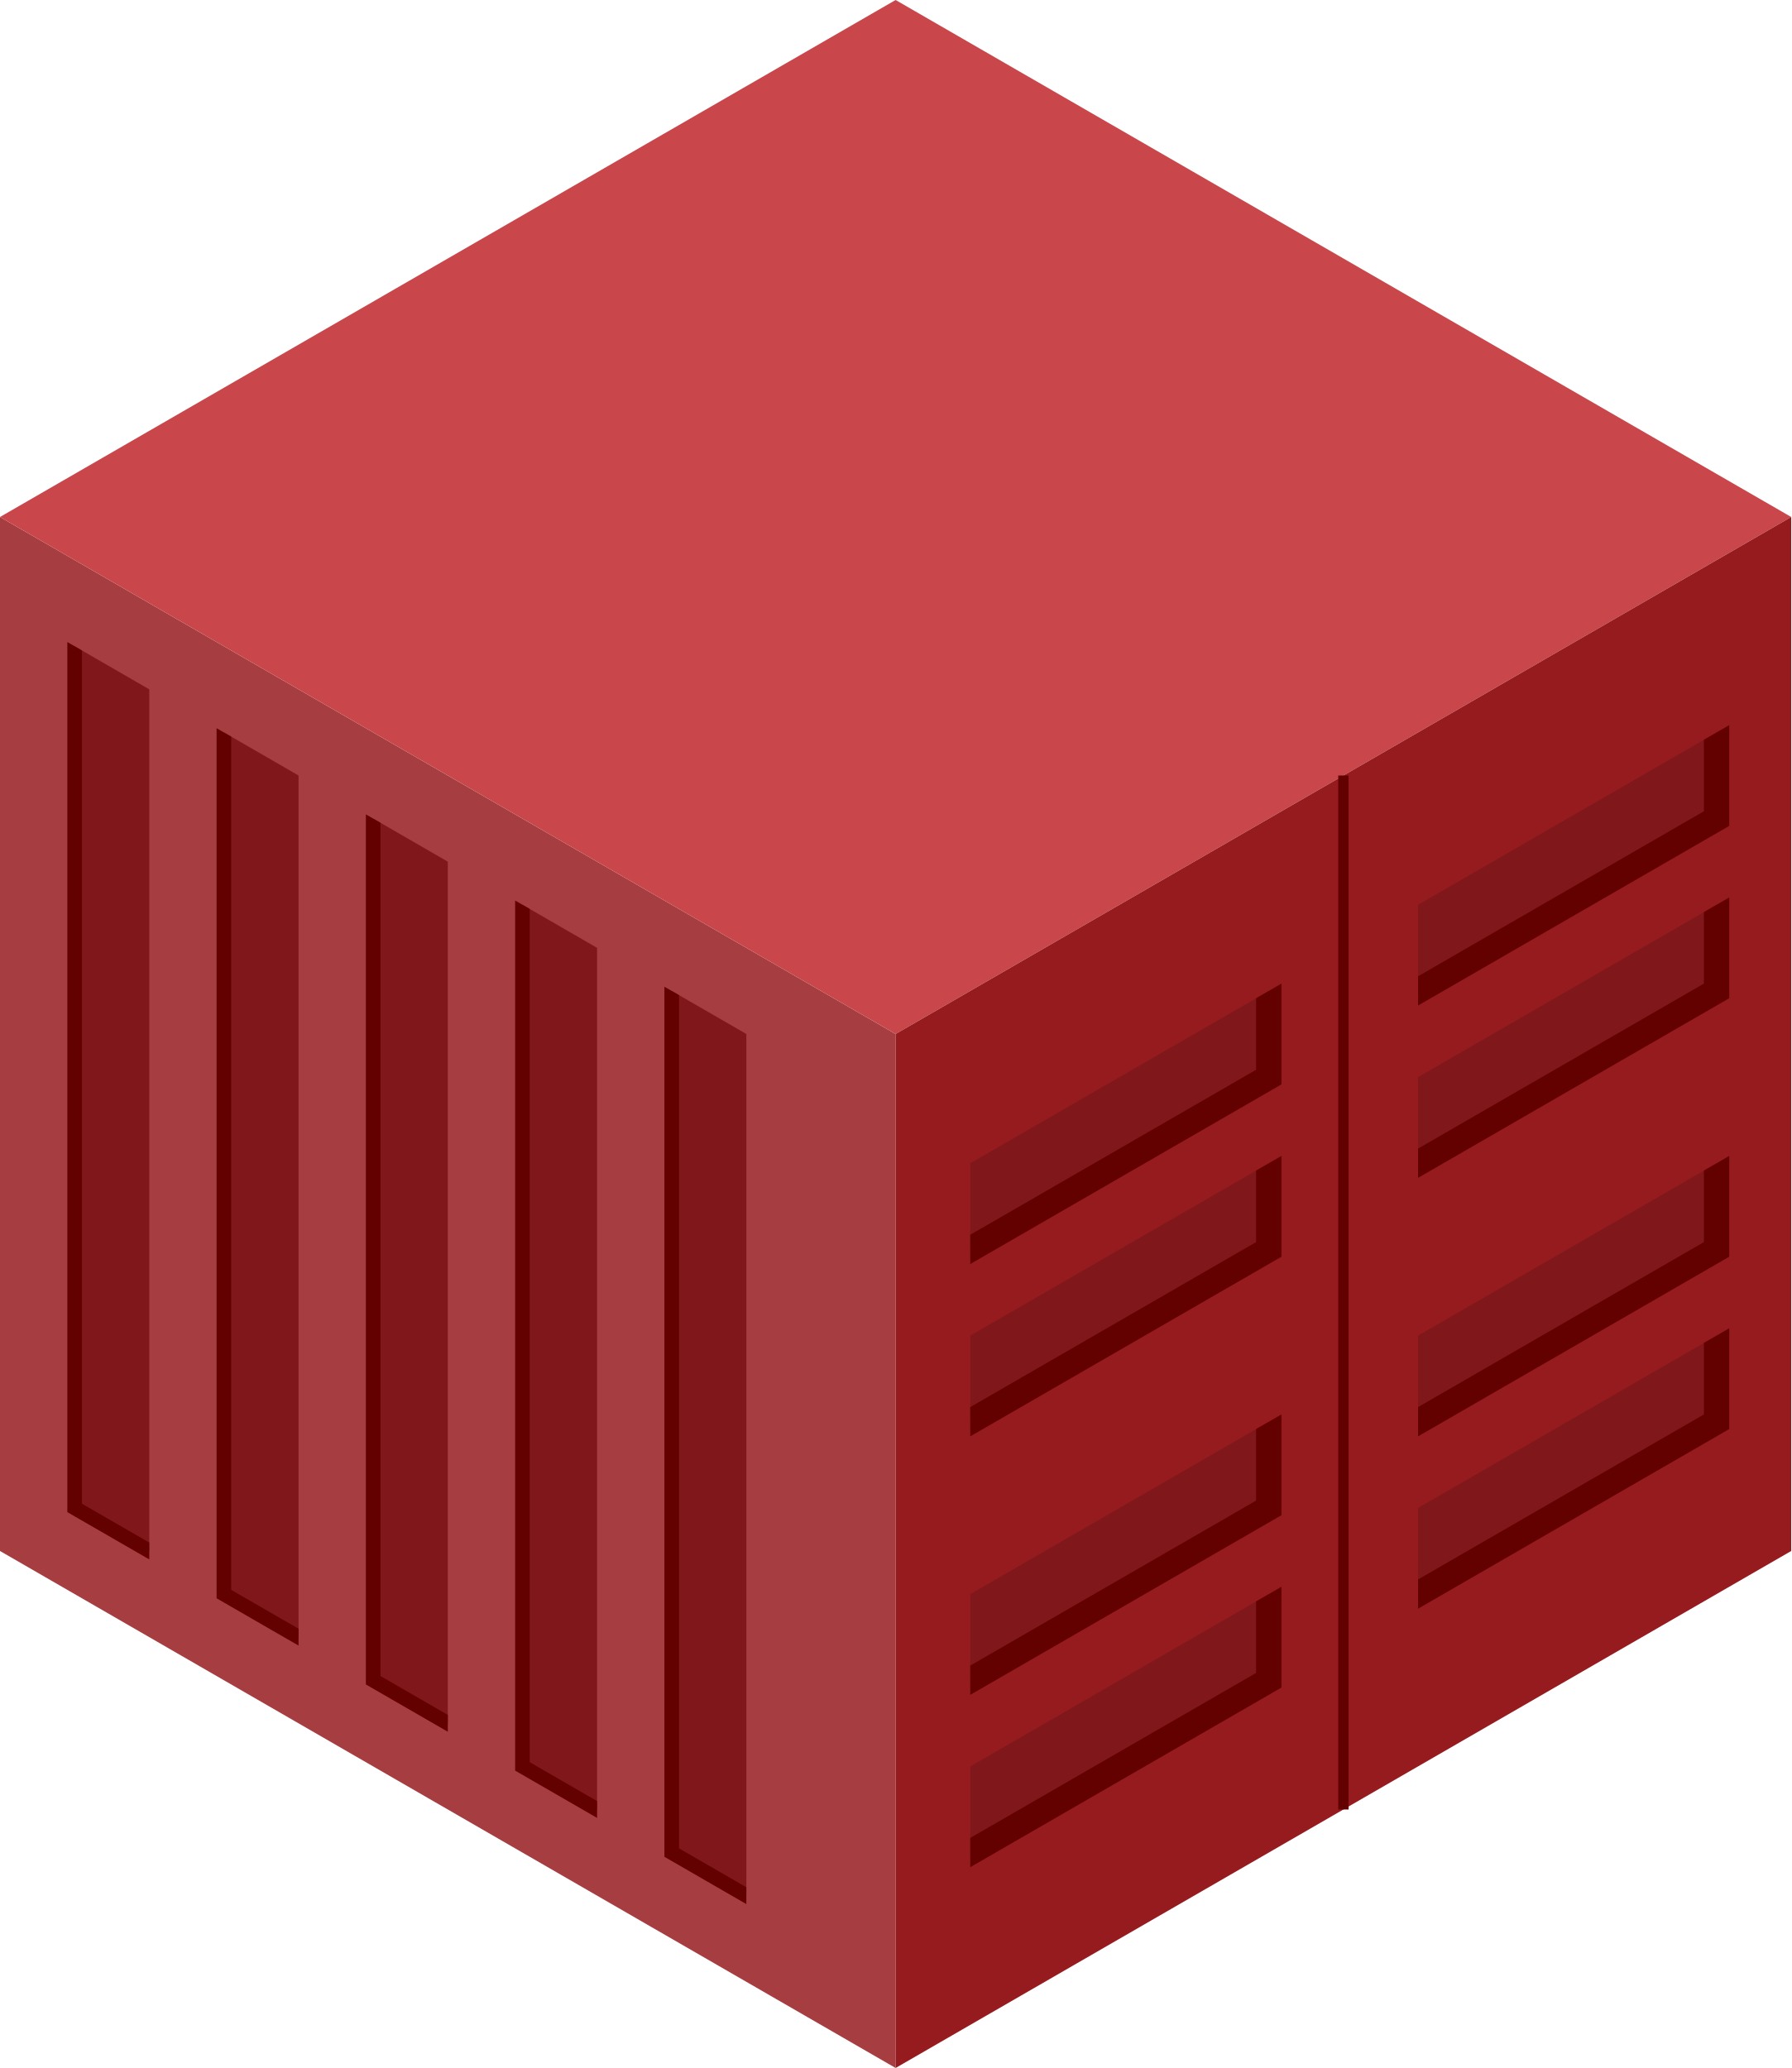
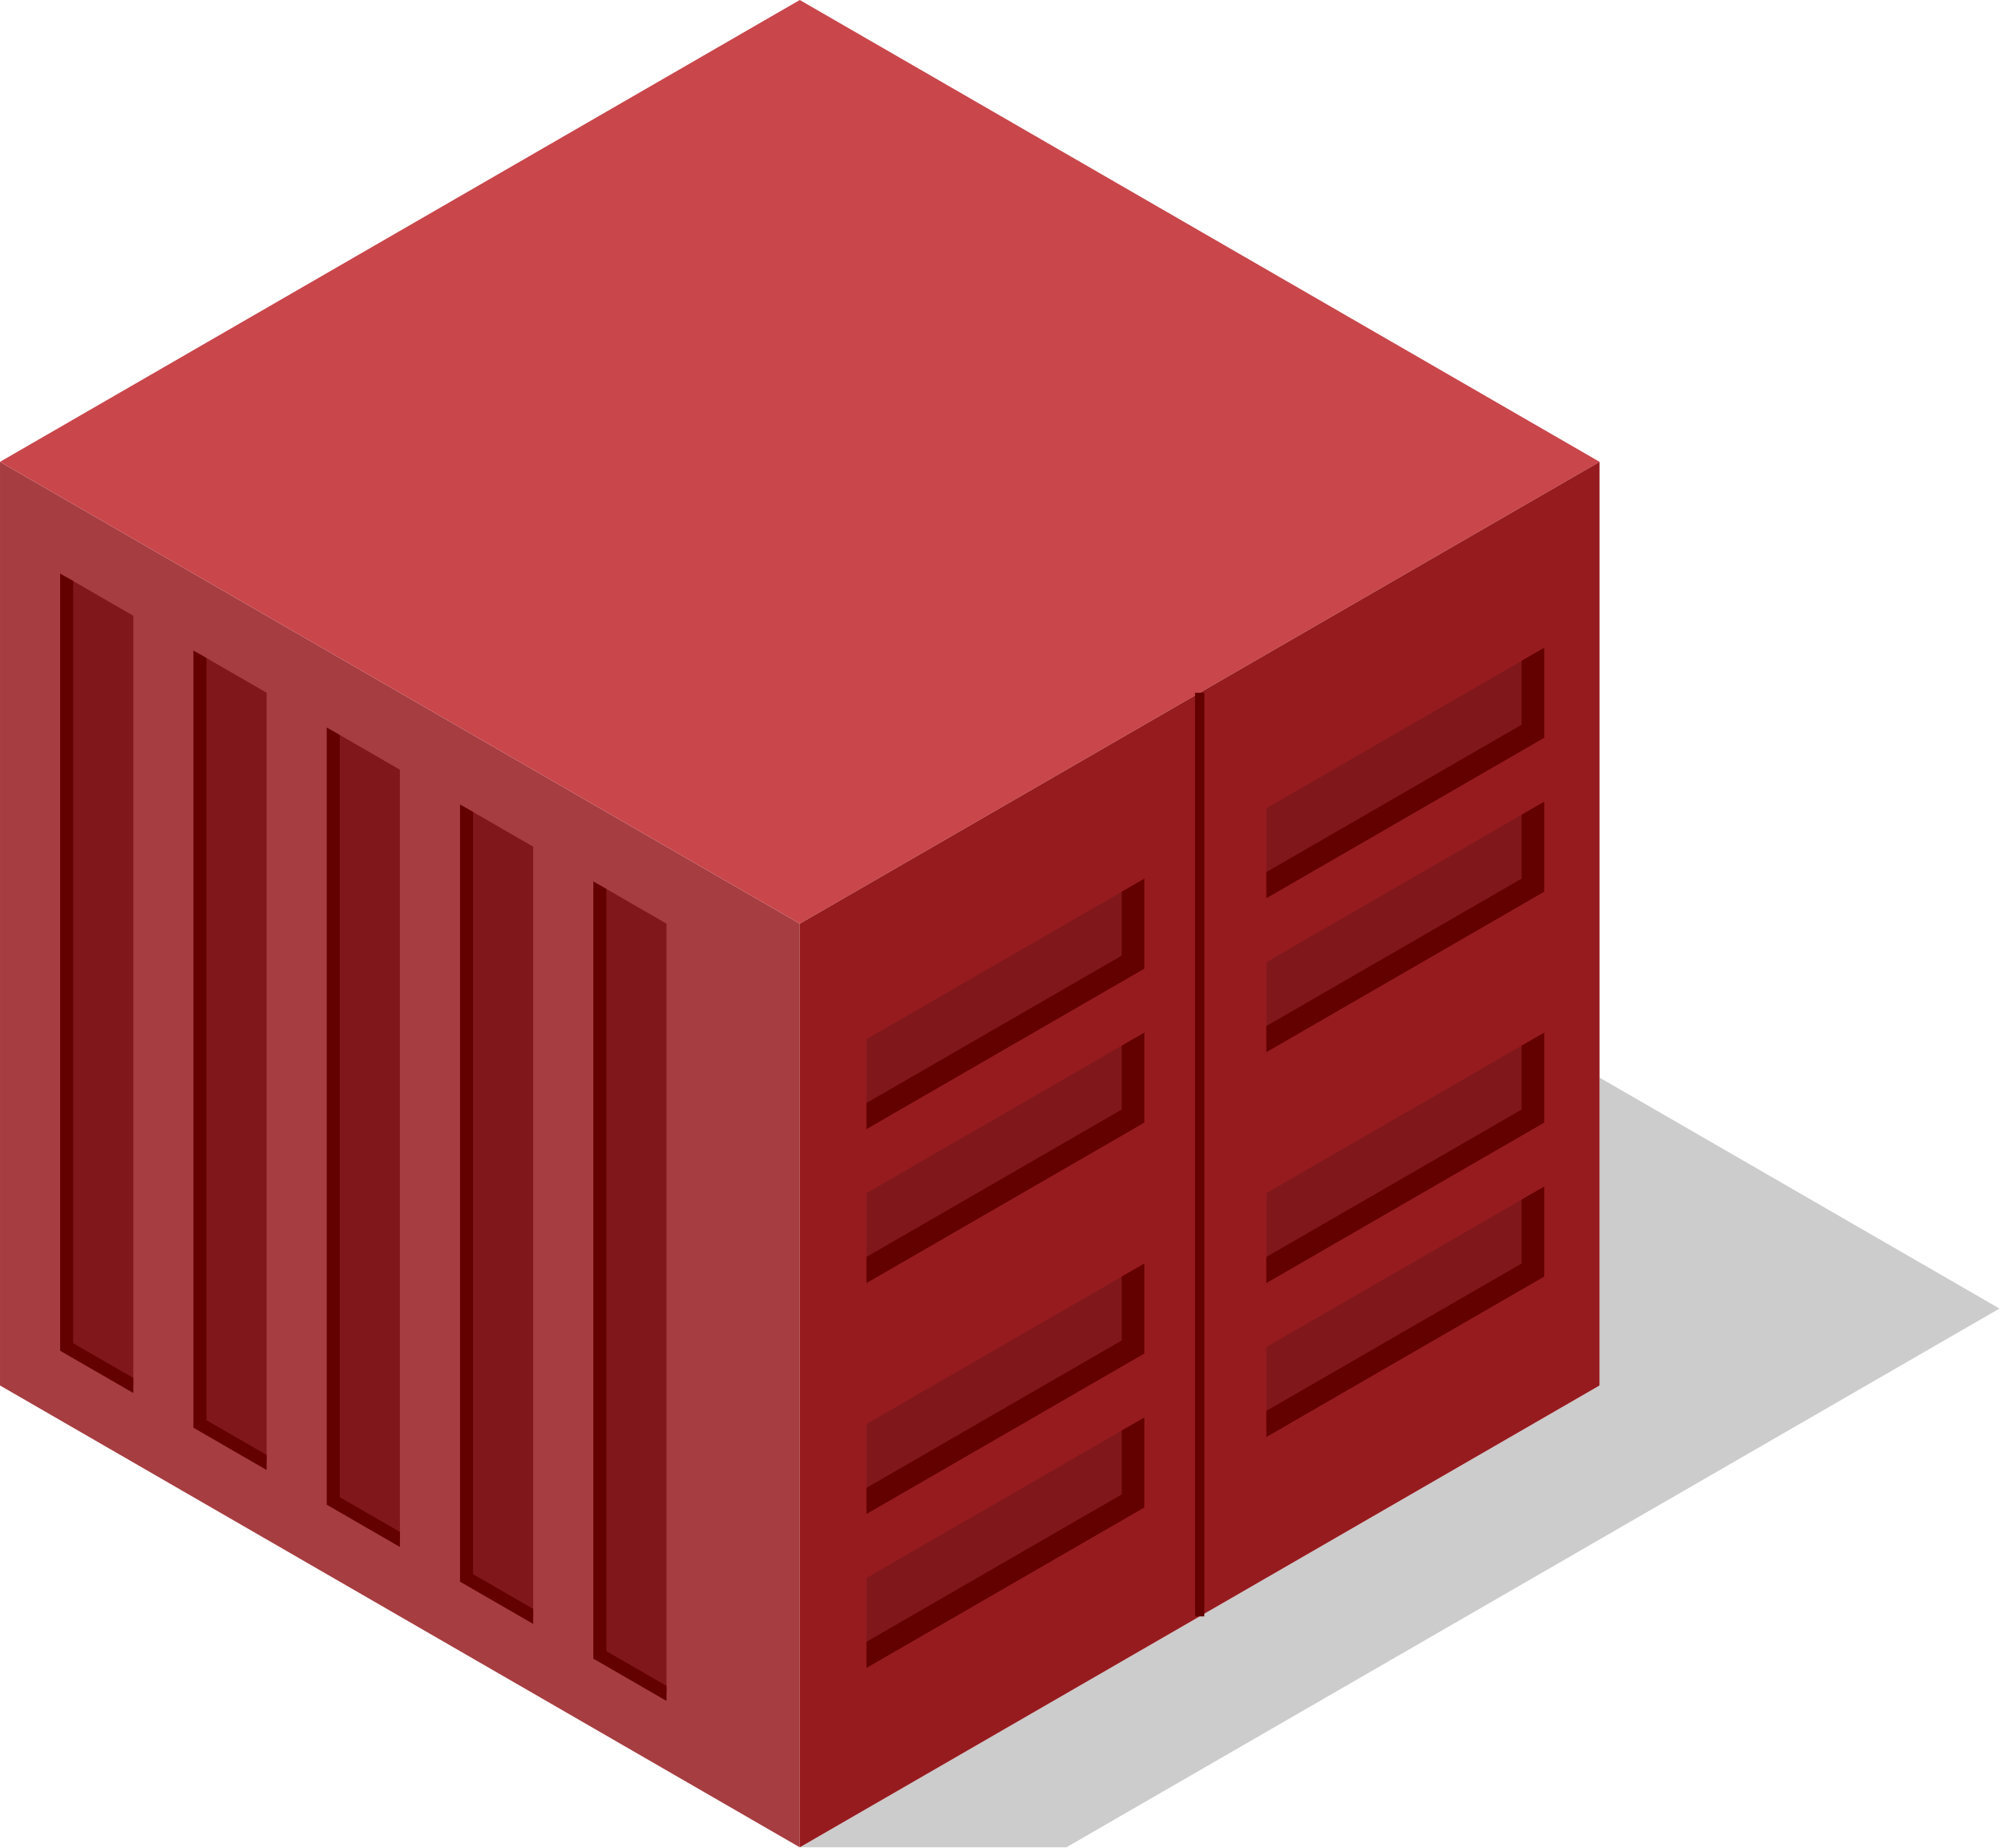
- <svg xmlns="http://www.w3.org/2000/svg" width="45.827mm" height="52.917mm" viewBox="0 0 45.827 52.917" version="1.1" id="svg8">
-   <defs id="defs2" />
-   <g id="layer1" transform="translate(-3.748489,24.27979)">
-     <g id="g6678" transform="matrix(0.2645833,0,0,0.2645833,-249.4025,-266.7842)">
-       <g transform="translate(1259.9,751.552)" id="g5433">
-         <g transform="translate(0,317.48)" id="path4950">
-           <path id="path6587" style="fill:#a63d41;fill-rule:nonzero" d="m -303.109,-102.48 v 100 l 86.603,50 v -100 z" />
-         </g>
-         <g transform="translate(0,317.48)" id="path4952">
-           <path id="path6590" style="fill:#c9464b;fill-rule:nonzero" d="m -259.808,-127.48 43.302,-25 86.602,50 -86.602,50 -86.603,-50 z" />
-         </g>
-         <g transform="translate(0,317.48)" id="path4954">
-           <path id="path6593" style="fill:#961b1f;fill-rule:nonzero" d="m -129.904,-102.48 v 100 l -86.602,50 v -100 z" />
-         </g>
-         <g transform="matrix(0.866025,0.5,0,1,-38.8685,462.54)" id="path4956">
-           <rect id="rect6596" style="fill:#80181b;fill-rule:nonzero" height="83.333" width="8.333" y="-86.647" x="-296.785" />
-         </g>
-         <g transform="matrix(0.866025,0.5,0,1,-24.4347,470.873)" id="path49561">
-           <rect id="rect6599" style="fill:#80181b;fill-rule:nonzero" height="83.333" width="8.333" y="-86.647" x="-296.785" />
-         </g>
-         <g transform="matrix(0.866025,0.5,0,1,-10.001,479.206)" id="path49562">
-           <rect id="rect6602" style="fill:#80181b;fill-rule:nonzero" height="83.333" width="8.333" y="-86.647" x="-296.785" />
-         </g>
-         <g transform="matrix(0.866025,0.5,0,1,4.43277,487.54)" id="path49563">
-           <rect id="rect6605" style="fill:#80181b;fill-rule:nonzero" height="83.333" width="8.333" y="-86.647" x="-296.785" />
-         </g>
-         <g transform="matrix(0.866025,0.5,0,1,18.8665,495.873)" id="path49564">
-           <rect id="rect6608" style="fill:#80181b;fill-rule:nonzero" height="83.333" width="8.333" y="-86.647" x="-296.785" />
-         </g>
-         <g transform="matrix(0.866025,0.5,0,1,-39.0619,463.261)" id="path4958">
-           <path id="path6611" style="fill:none;fill-rule:nonzero;stroke:#630000;stroke-width:1.63px" d="m -296.562,-87.48 v 83.333 h 8.334" />
-         </g>
-         <g transform="matrix(0.866025,0.5,0,1,-24.6281,471.595)" id="path49581">
-           <path id="path6614" style="fill:none;fill-rule:nonzero;stroke:#630000;stroke-width:1.63px" d="m -296.562,-87.48 v 83.333 h 8.334" />
-         </g>
-         <g transform="matrix(0.866025,0.5,0,1,-10.1943,479.928)" id="path49582">
-           <path id="path6617" style="fill:none;fill-rule:nonzero;stroke:#630000;stroke-width:1.63px" d="m -296.562,-87.48 v 83.333 h 8.334" />
-         </g>
-         <g transform="matrix(0.866025,0.5,0,1,4.23939,488.261)" id="path49583">
-           <path id="path6620" style="fill:none;fill-rule:nonzero;stroke:#630000;stroke-width:1.63px" d="m -296.562,-87.48 v 83.333 h 8.334" />
-         </g>
-         <g transform="matrix(0.866025,0.5,0,1,18.6731,496.595)" id="path49584">
-           <path id="path6623" style="fill:none;fill-rule:nonzero;stroke:#630000;stroke-width:1.63px" d="m -296.562,-87.48 v 83.333 h 8.334" />
-         </g>
-         <g transform="translate(0,317.48)" id="path4988">
-           <path id="path6626" style="fill:none;fill-rule:nonzero;stroke:#630000;stroke-width:1px" d="m -173.205,-77.48 v 100" />
-         </g>
-         <g transform="matrix(0.866025,-0.5,0,1,-20.3044,241.703)" id="path5062">
-           <path id="path6629" style="fill:#80181b;fill-rule:nonzero" d="m -168.221,-73.314 h 33.333 v 8.334 h -33.333 z" />
-         </g>
-         <g transform="matrix(0.866025,-0.5,0,1,-20.3044,258.37)" id="path50621">
-           <path id="path6632" style="fill:#80181b;fill-rule:nonzero" d="m -168.221,-73.314 h 33.333 v 8.334 h -33.333 z" />
-         </g>
-         <g transform="matrix(0.866025,-0.5,0,1,-20.3044,283.37)" id="path50622">
-           <path id="path6635" style="fill:#80181b;fill-rule:nonzero" d="m -168.221,-73.314 h 33.333 v 8.334 h -33.333 z" />
-         </g>
-         <g transform="matrix(0.866025,-0.5,0,1,-20.3044,300.037)" id="path50623">
-           <path id="path6638" style="fill:#80181b;fill-rule:nonzero" d="m -168.221,-73.314 h 33.333 v 8.334 h -33.333 z" />
-         </g>
-         <g transform="matrix(0.866025,-0.5,0,1,-63.6057,325.037)" id="path50624">
-           <path id="path6641" style="fill:#80181b;fill-rule:nonzero" d="m -168.221,-73.314 h 33.333 v 8.334 h -33.333 z" />
-         </g>
-         <g transform="matrix(0.866025,-0.5,0,1,-63.6057,308.37)" id="path50625">
-           <path id="path6644" style="fill:#80181b;fill-rule:nonzero" d="m -168.221,-73.314 h 33.333 v 8.334 h -33.333 z" />
-         </g>
-         <g transform="matrix(0.866025,-0.5,0,1,-63.6057,283.37)" id="path50626">
-           <path id="path6647" style="fill:#80181b;fill-rule:nonzero" d="m -168.221,-73.314 h 33.333 v 8.334 h -33.333 z" />
-         </g>
-         <g transform="matrix(0.866025,-0.5,0,1,-63.6057,266.703)" id="path50627">
-           <path id="path6650" style="fill:#80181b;fill-rule:nonzero" d="m -168.221,-73.314 h 33.333 v 8.334 h -33.333 z" />
-         </g>
-         <g transform="matrix(0.866025,-0.5,0,1,-20.3044,250.037)" id="path5064">
-           <path id="path6653" style="fill:none;fill-rule:nonzero;stroke:#630000;stroke-width:2.83px" d="m -134.888,-81.647 v 8.333 h -33.333" />
-         </g>
-         <g transform="matrix(0.866025,-0.5,0,1,-20.3044,266.703)" id="path50641">
-           <path id="path6656" style="fill:none;fill-rule:nonzero;stroke:#630000;stroke-width:2.83px" d="m -134.888,-81.647 v 8.333 h -33.333" />
-         </g>
-         <g transform="matrix(0.866025,-0.5,0,1,-20.3044,291.703)" id="path50642">
-           <path id="path6659" style="fill:none;fill-rule:nonzero;stroke:#630000;stroke-width:2.83px" d="m -134.888,-81.647 v 8.333 h -33.333" />
-         </g>
-         <g transform="matrix(0.866025,-0.5,0,1,-20.3044,308.37)" id="path50643">
-           <path id="path6662" style="fill:none;fill-rule:nonzero;stroke:#630000;stroke-width:2.83px" d="m -134.888,-81.647 v 8.333 h -33.333" />
-         </g>
-         <g transform="matrix(0.866025,-0.5,0,1,-63.6057,333.37)" id="path50644">
-           <path id="path6665" style="fill:none;fill-rule:nonzero;stroke:#630000;stroke-width:2.83px" d="m -134.888,-81.647 v 8.333 h -33.333" />
-         </g>
-         <g transform="matrix(0.866025,-0.5,0,1,-63.6057,316.703)" id="path50645">
-           <path id="path6668" style="fill:none;fill-rule:nonzero;stroke:#630000;stroke-width:2.83px" d="m -134.888,-81.647 v 8.333 h -33.333" />
-         </g>
-         <g transform="matrix(0.866025,-0.5,0,1,-63.6057,291.703)" id="path50646">
-           <path id="path6671" style="fill:none;fill-rule:nonzero;stroke:#630000;stroke-width:2.83px" d="m -134.888,-81.647 v 8.333 h -33.333" />
-         </g>
-         <g transform="matrix(0.866025,-0.5,0,1,-63.6057,275.037)" id="path50647">
-           <path id="path6674" style="fill:none;fill-rule:nonzero;stroke:#630000;stroke-width:2.83px" d="m -134.888,-81.647 v 8.333 h -33.333" />
-         </g>
+ <svg xmlns="http://www.w3.org/2000/svg" width="100%" height="100%" viewBox="0 0 217 200" version="1.1" xml:space="preserve" style="fill-rule:evenodd;clip-rule:evenodd;">
+   <g transform="matrix(1,0,0,1,-1010.36,-50)">
+     <g id="Container-raspberry" transform="matrix(1,0,0,1,1313.47,-115)">
+       <g transform="matrix(1,0,0,1,-2128.98,-1247.47)">
+         <path d="M1912.47,1612.47L1941.34,1612.47L2042.38,1554.14L1999.08,1529.14L1999.08,1562.47L1912.47,1612.47Z" style="fill-opacity:0.2;" />
+       </g>
+       <g id="path4950" transform="matrix(1,0,0,1,0,317.48)">
+         <path d="M-303.109,-102.48L-303.109,-2.48L-216.506,47.52L-216.506,-52.48L-303.109,-102.48Z" style="fill:rgb(166,61,65);fill-rule:nonzero;" />
+       </g>
+       <g id="path4952" transform="matrix(1,0,0,1,0,317.48)">
+         <path d="M-259.808,-127.48L-216.506,-152.48L-129.904,-102.48L-216.506,-52.48L-303.109,-102.48L-259.808,-127.48Z" style="fill:rgb(201,70,75);fill-rule:nonzero;" />
+       </g>
+       <g id="path4954" transform="matrix(1,0,0,1,0,317.48)">
+         <path d="M-129.904,-102.48L-129.904,-2.48L-216.506,47.52L-216.506,-52.48L-129.904,-102.48Z" style="fill:rgb(150,27,31);fill-rule:nonzero;" />
+       </g>
+       <g id="path4956" transform="matrix(0.866025,0.5,-4.80741e-17,1,-38.8685,462.54)">
+         <rect x="-296.785" y="-86.647" width="8.333" height="83.333" style="fill:rgb(128,24,27);fill-rule:nonzero;" />
+       </g>
+       <g id="path49561" transform="matrix(0.866025,0.5,-4.80741e-17,1,-24.4347,470.873)">
+         <rect x="-296.785" y="-86.647" width="8.333" height="83.333" style="fill:rgb(128,24,27);fill-rule:nonzero;" />
+       </g>
+       <g id="path49562" transform="matrix(0.866025,0.5,-4.80741e-17,1,-10.001,479.206)">
+         <rect x="-296.785" y="-86.647" width="8.333" height="83.333" style="fill:rgb(128,24,27);fill-rule:nonzero;" />
+       </g>
+       <g id="path49563" transform="matrix(0.866025,0.5,-4.80741e-17,1,4.43277,487.54)">
+         <rect x="-296.785" y="-86.647" width="8.333" height="83.333" style="fill:rgb(128,24,27);fill-rule:nonzero;" />
+       </g>
+       <g id="path49564" transform="matrix(0.866025,0.5,-4.80741e-17,1,18.8665,495.873)">
+         <rect x="-296.785" y="-86.647" width="8.333" height="83.333" style="fill:rgb(128,24,27);fill-rule:nonzero;" />
+       </g>
+       <g id="path4958" transform="matrix(0.866025,0.5,-4.80741e-17,1,-39.0619,463.261)">
+         <path d="M-296.562,-87.48L-296.562,-4.147L-288.228,-4.147" style="fill:none;fill-rule:nonzero;stroke:rgb(99,0,0);stroke-width:1.63px;" />
+       </g>
+       <g id="path49581" transform="matrix(0.866025,0.5,-4.80741e-17,1,-24.6281,471.595)">
+         <path d="M-296.562,-87.48L-296.562,-4.147L-288.228,-4.147" style="fill:none;fill-rule:nonzero;stroke:rgb(99,0,0);stroke-width:1.63px;" />
+       </g>
+       <g id="path49582" transform="matrix(0.866025,0.5,-4.80741e-17,1,-10.1943,479.928)">
+         <path d="M-296.562,-87.48L-296.562,-4.147L-288.228,-4.147" style="fill:none;fill-rule:nonzero;stroke:rgb(99,0,0);stroke-width:1.63px;" />
+       </g>
+       <g id="path49583" transform="matrix(0.866025,0.5,-4.80741e-17,1,4.23939,488.261)">
+         <path d="M-296.562,-87.48L-296.562,-4.147L-288.228,-4.147" style="fill:none;fill-rule:nonzero;stroke:rgb(99,0,0);stroke-width:1.63px;" />
+       </g>
+       <g id="path49584" transform="matrix(0.866025,0.5,-4.80741e-17,1,18.6731,496.595)">
+         <path d="M-296.562,-87.48L-296.562,-4.147L-288.228,-4.147" style="fill:none;fill-rule:nonzero;stroke:rgb(99,0,0);stroke-width:1.63px;" />
+       </g>
+       <g id="path4988" transform="matrix(1,0,0,1,0,317.48)">
+         <path d="M-173.205,-77.48L-173.205,22.52" style="fill:none;fill-rule:nonzero;stroke:rgb(99,0,0);stroke-width:1px;" />
+       </g>
+       <g id="path5062" transform="matrix(0.866025,-0.5,4.80741e-17,1,-20.3044,241.703)">
+         <path d="M-168.221,-73.314L-134.888,-73.314L-134.888,-64.98L-168.221,-64.98L-168.221,-73.314Z" style="fill:rgb(128,24,27);fill-rule:nonzero;" />
+       </g>
+       <g id="path50621" transform="matrix(0.866025,-0.5,4.80741e-17,1,-20.3044,258.37)">
+         <path d="M-168.221,-73.314L-134.888,-73.314L-134.888,-64.98L-168.221,-64.98L-168.221,-73.314Z" style="fill:rgb(128,24,27);fill-rule:nonzero;" />
+       </g>
+       <g id="path50622" transform="matrix(0.866025,-0.5,4.80741e-17,1,-20.3044,283.37)">
+         <path d="M-168.221,-73.314L-134.888,-73.314L-134.888,-64.98L-168.221,-64.98L-168.221,-73.314Z" style="fill:rgb(128,24,27);fill-rule:nonzero;" />
+       </g>
+       <g id="path50623" transform="matrix(0.866025,-0.5,4.80741e-17,1,-20.3044,300.037)">
+         <path d="M-168.221,-73.314L-134.888,-73.314L-134.888,-64.98L-168.221,-64.98L-168.221,-73.314Z" style="fill:rgb(128,24,27);fill-rule:nonzero;" />
+       </g>
+       <g id="path50624" transform="matrix(0.866025,-0.5,4.80741e-17,1,-63.6057,325.037)">
+         <path d="M-168.221,-73.314L-134.888,-73.314L-134.888,-64.98L-168.221,-64.98L-168.221,-73.314Z" style="fill:rgb(128,24,27);fill-rule:nonzero;" />
+       </g>
+       <g id="path50625" transform="matrix(0.866025,-0.5,4.80741e-17,1,-63.6057,308.37)">
+         <path d="M-168.221,-73.314L-134.888,-73.314L-134.888,-64.98L-168.221,-64.98L-168.221,-73.314Z" style="fill:rgb(128,24,27);fill-rule:nonzero;" />
+       </g>
+       <g id="path50626" transform="matrix(0.866025,-0.5,4.80741e-17,1,-63.6057,283.37)">
+         <path d="M-168.221,-73.314L-134.888,-73.314L-134.888,-64.98L-168.221,-64.98L-168.221,-73.314Z" style="fill:rgb(128,24,27);fill-rule:nonzero;" />
+       </g>
+       <g id="path50627" transform="matrix(0.866025,-0.5,4.80741e-17,1,-63.6057,266.703)">
+         <path d="M-168.221,-73.314L-134.888,-73.314L-134.888,-64.98L-168.221,-64.98L-168.221,-73.314Z" style="fill:rgb(128,24,27);fill-rule:nonzero;" />
+       </g>
+       <g id="path5064" transform="matrix(0.866025,-0.5,4.80741e-17,1,-20.3044,250.037)">
+         <path d="M-134.888,-81.647L-134.888,-73.314L-168.221,-73.314" style="fill:none;fill-rule:nonzero;stroke:rgb(99,0,0);stroke-width:2.83px;" />
+       </g>
+       <g id="path50641" transform="matrix(0.866025,-0.5,4.80741e-17,1,-20.3044,266.703)">
+         <path d="M-134.888,-81.647L-134.888,-73.314L-168.221,-73.314" style="fill:none;fill-rule:nonzero;stroke:rgb(99,0,0);stroke-width:2.83px;" />
+       </g>
+       <g id="path50642" transform="matrix(0.866025,-0.5,4.80741e-17,1,-20.3044,291.703)">
+         <path d="M-134.888,-81.647L-134.888,-73.314L-168.221,-73.314" style="fill:none;fill-rule:nonzero;stroke:rgb(99,0,0);stroke-width:2.83px;" />
+       </g>
+       <g id="path50643" transform="matrix(0.866025,-0.5,4.80741e-17,1,-20.3044,308.37)">
+         <path d="M-134.888,-81.647L-134.888,-73.314L-168.221,-73.314" style="fill:none;fill-rule:nonzero;stroke:rgb(99,0,0);stroke-width:2.83px;" />
+       </g>
+       <g id="path50644" transform="matrix(0.866025,-0.5,4.80741e-17,1,-63.6057,333.37)">
+         <path d="M-134.888,-81.647L-134.888,-73.314L-168.221,-73.314" style="fill:none;fill-rule:nonzero;stroke:rgb(99,0,0);stroke-width:2.83px;" />
+       </g>
+       <g id="path50645" transform="matrix(0.866025,-0.5,4.80741e-17,1,-63.6057,316.703)">
+         <path d="M-134.888,-81.647L-134.888,-73.314L-168.221,-73.314" style="fill:none;fill-rule:nonzero;stroke:rgb(99,0,0);stroke-width:2.83px;" />
+       </g>
+       <g id="path50646" transform="matrix(0.866025,-0.5,4.80741e-17,1,-63.6057,291.703)">
+         <path d="M-134.888,-81.647L-134.888,-73.314L-168.221,-73.314" style="fill:none;fill-rule:nonzero;stroke:rgb(99,0,0);stroke-width:2.83px;" />
+       </g>
+       <g id="path50647" transform="matrix(0.866025,-0.5,4.80741e-17,1,-63.6057,275.037)">
+         <path d="M-134.888,-81.647L-134.888,-73.314L-168.221,-73.314" style="fill:none;fill-rule:nonzero;stroke:rgb(99,0,0);stroke-width:2.83px;" />
      </g>
    </g>
  </g>
</svg>
